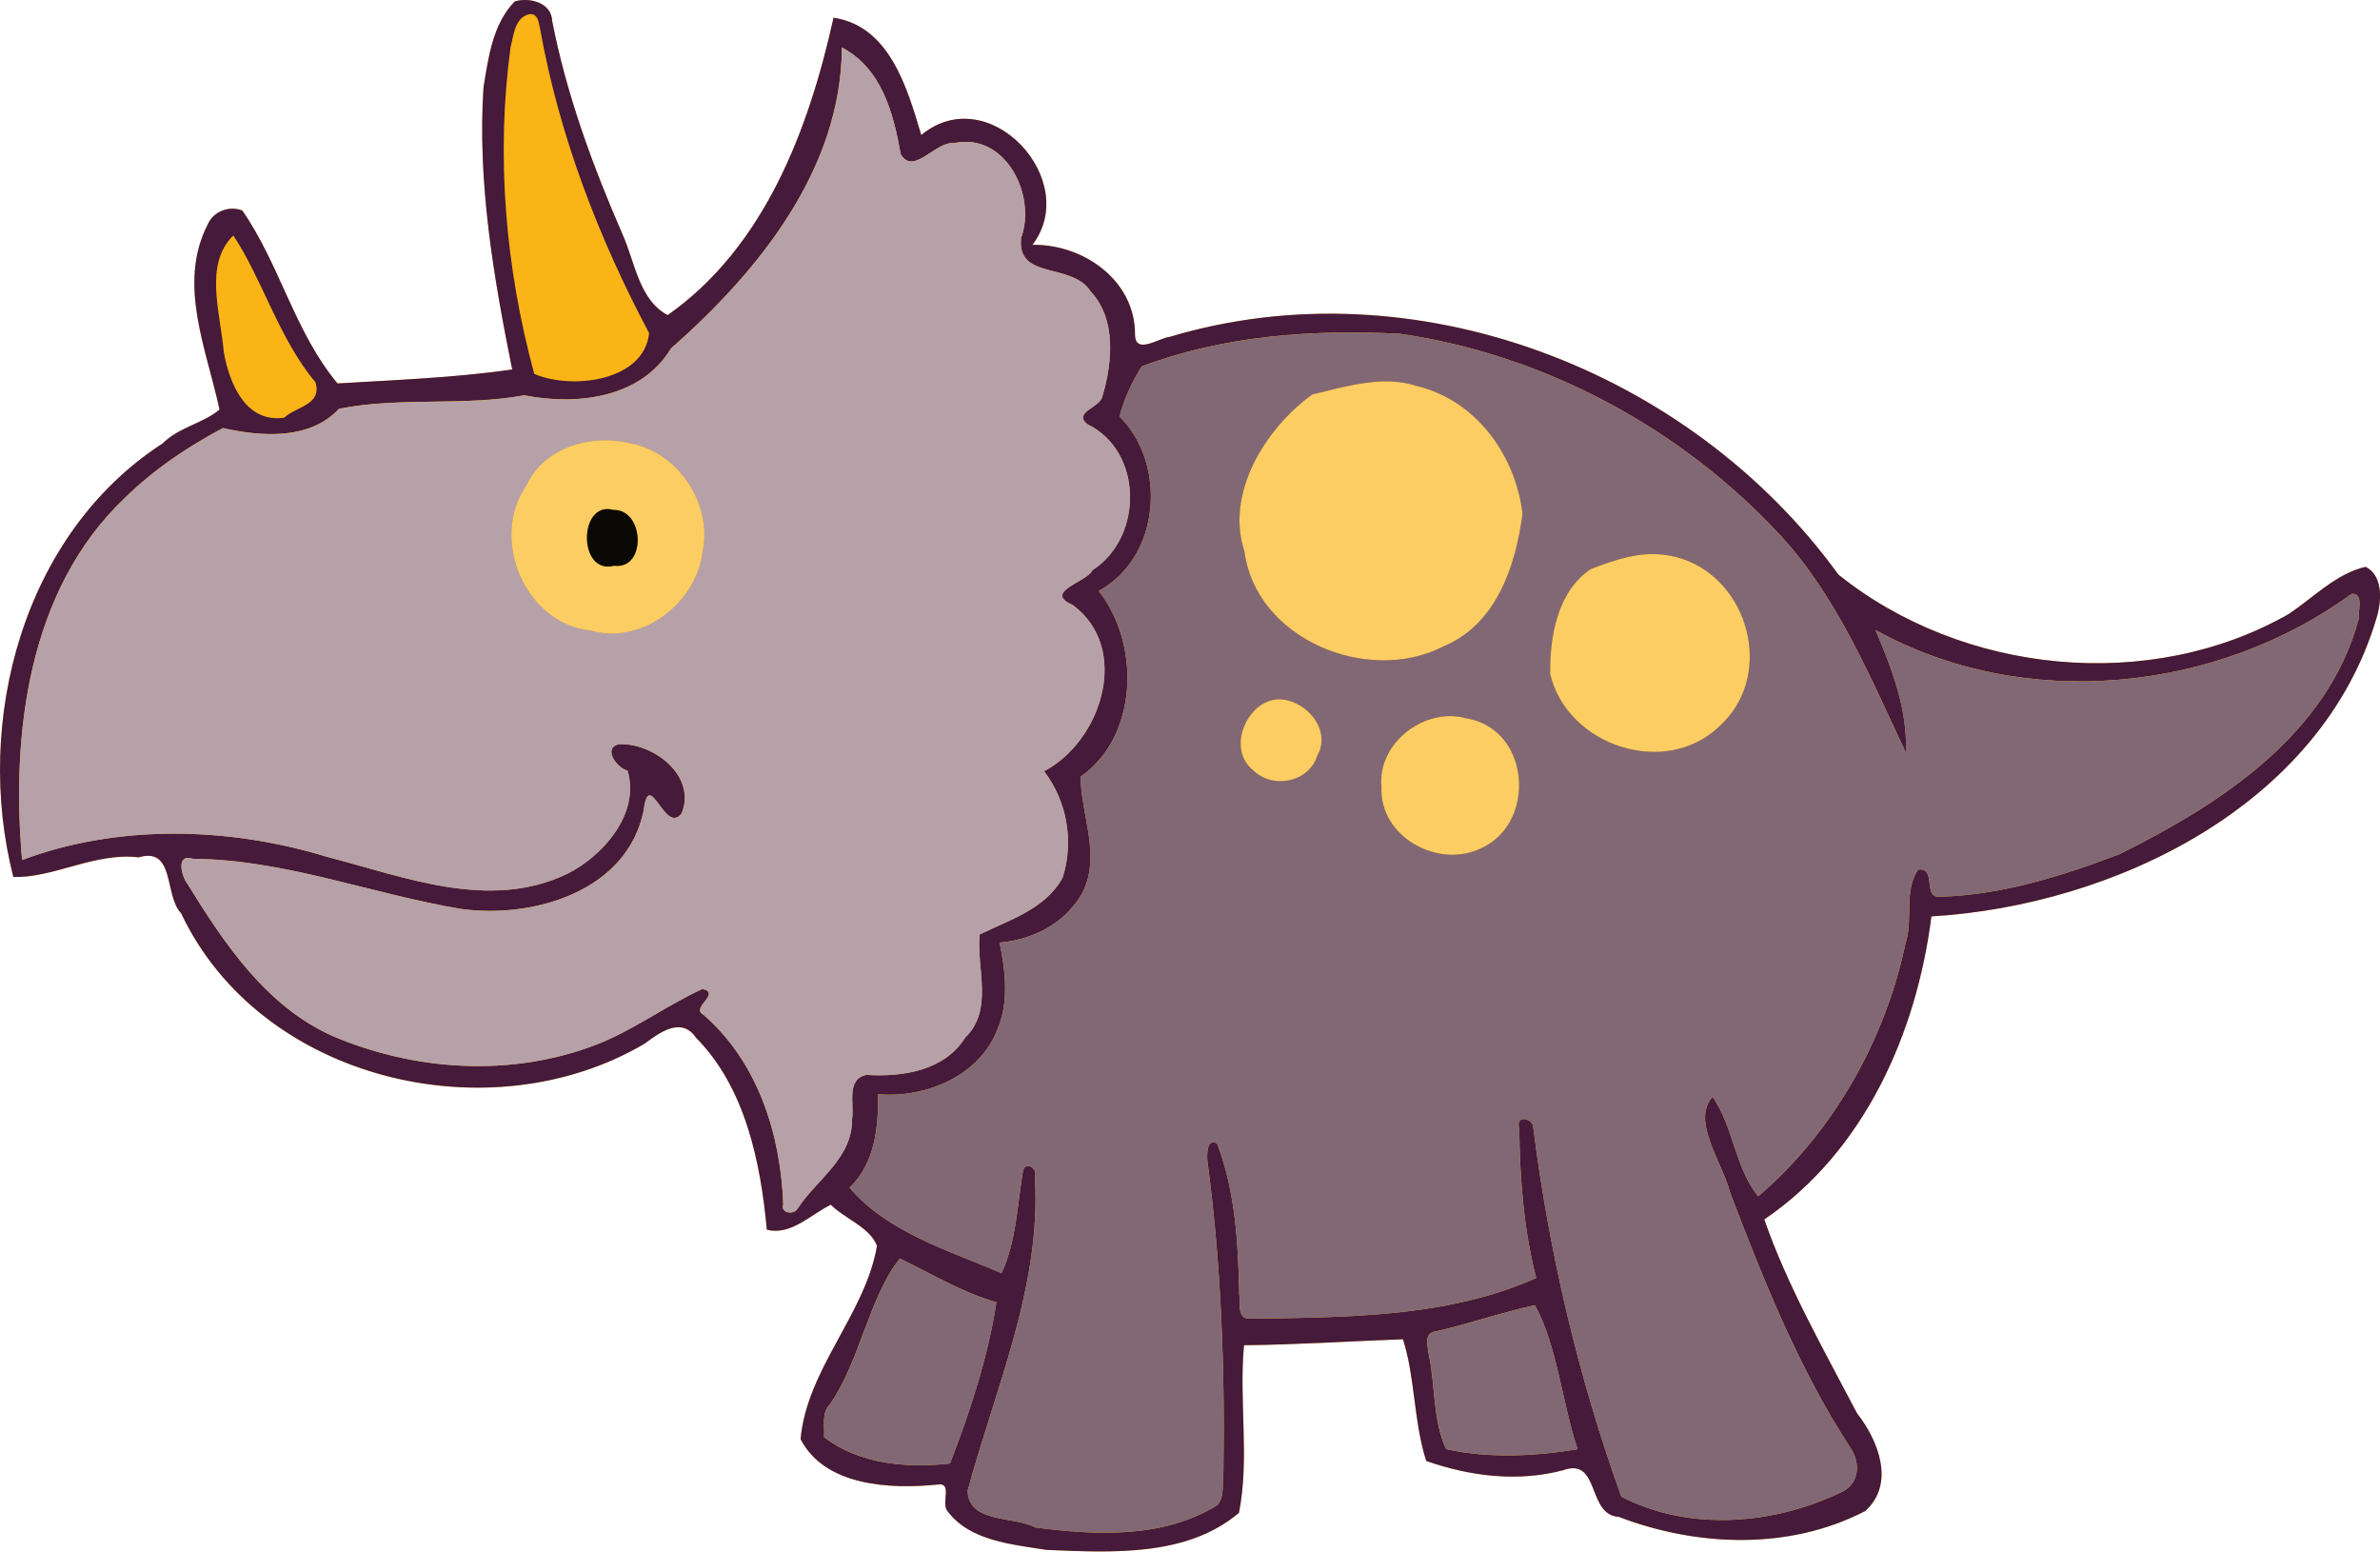
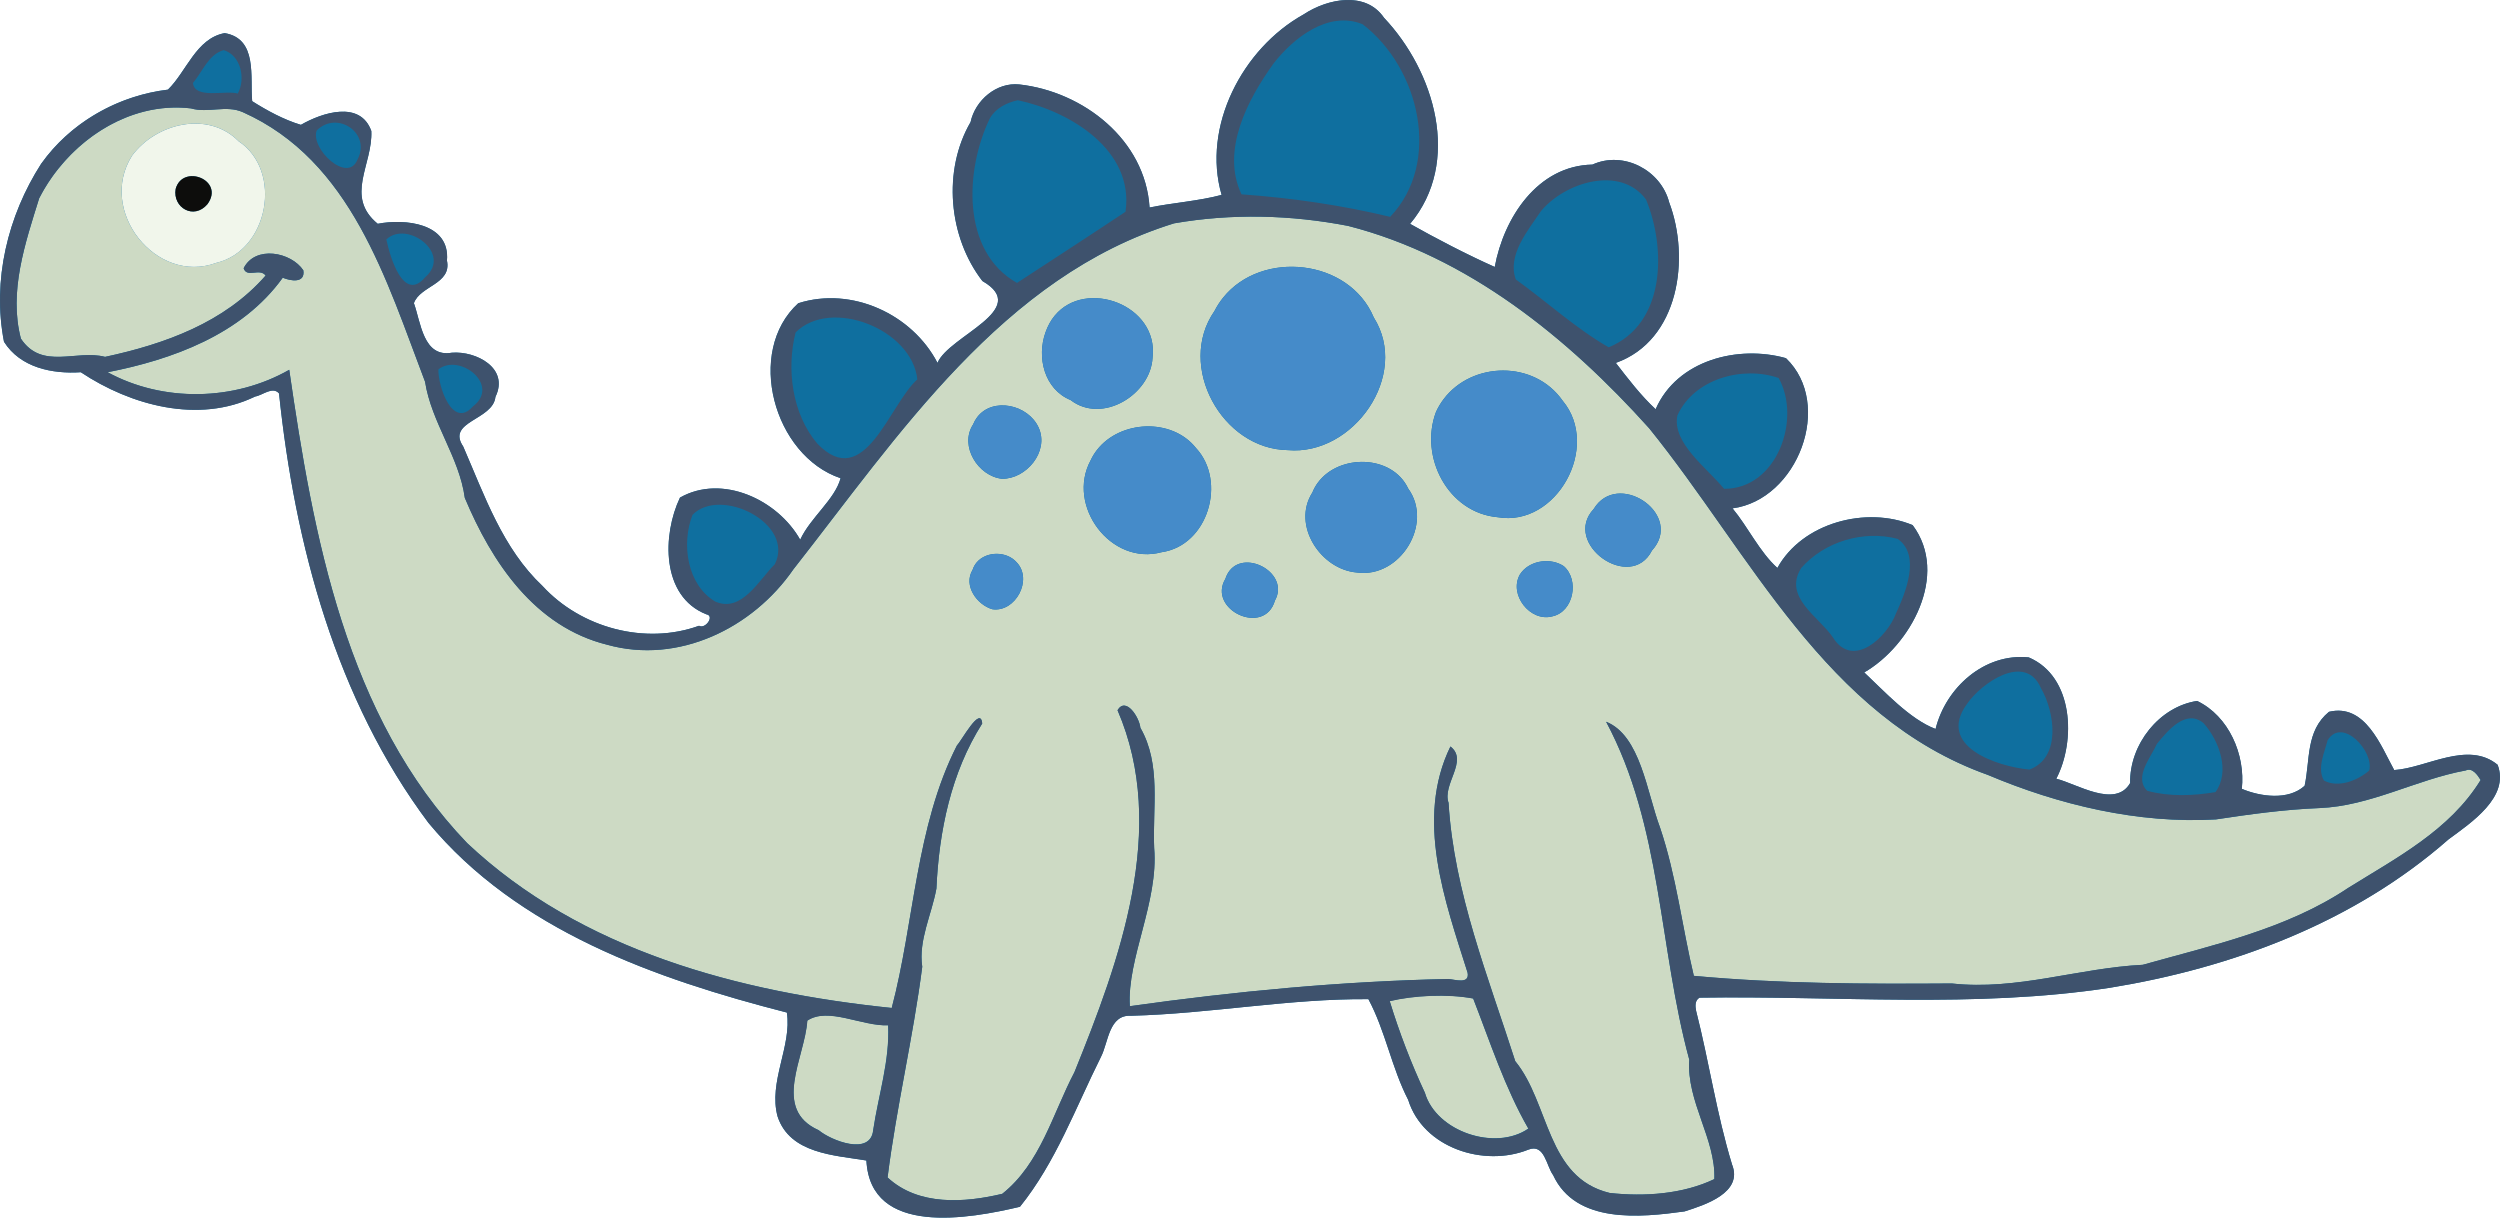
- <svg xmlns="http://www.w3.org/2000/svg" id="svg2" height="91.248pt" width="140pt" version="1.1" viewBox="0 0 140 91.248">
-   <defs id="defs16021" />
-   <g id="g5312" transform="matrix(0.1600098,0,0,0.1600098,0.00152188,-16.86886)">
-     <path id="rect5309" d="m 193.38,105.44 c -0.309,-0.009 -0.618,-0.008 -0.925,0.003 -1.133,0.041 -2.24,0.218 -3.25,0.523 -8.126,8.396 -9.664,20.606 -11.47,31.645 -2.267,34.849 3.74,69.786 10.555,103.63 -21.176,3.074 -42.845,3.834 -64.214,5.136 -15.739,-18.815 -21.164,-43.598 -35,-63.541 -4.74,-1.939 -10.777,0.31 -12.748,5.177 -11.216,21.876 -0.236,46.163 4.366,67.988 -6.072,5.078 -15.061,6.521 -20.903,12.428 -51.325,33.18 -69.568,102.13 -54.898,159.35 14.687,0.473 30.063,-9.147 46.045,-7.209 13.52,-3.963 9.349,14.038 15.625,20.541 29.075,61.548 113.54,81.516 170.43,47.909 5.397,-4.019 13.506,-10.059 18.845,-2.197 18.167,18.339 23.751,45.73 26.069,70.598 8.87,2.263 16.15,-5.637 23.517,-9.175 5.274,5.241 14.246,8.18 16.983,15.081 -4.319,25.226 -25.817,45.285 -28.088,71.091 8.914,17.315 32.994,18.437 50.355,16.678 5.787,-0.812 1.037,6.929 3.728,9.878 8.223,10.895 23.731,12.115 36.228,14.127 23.89,1.007 51.67,2.639 70.828,-13.616 3.99,-20.052 -0.083,-41.388 1.864,-61.603 19.196,-0.182 39.096,-1.485 58.433,-2.194 4.467,13.815 3.942,30.459 8.561,44.731 16.027,5.617 33.602,7.85 50.342,3.394 13.66,-4.84 8.637,16.444 20.439,17.164 28.892,11.012 62.623,12.338 90.566,-2.138 11.148,-9.944 4.878,-25.964 -2.93,-35.83 -12.166,-23.252 -25.784,-47.153 -34.147,-71.366 36.814,-25 56.033,-68.58 61.43,-111.38 67.182,-4.015 143.32,-40.754 163.65,-109.73 1.869,-5.914 2.511,-15.595 -4.025,-18.745 -10.651,2.414 -19.03,11.115 -28.111,17.258 -51.204,29.262 -120,22.264 -165.72,-14.417 -54.454,-75.193 -155.87,-114.32 -245.85,-87.359 -3.7,0.319 -12.743,6.827 -12.711,-0.938 0.043,-19.993 -19.164,-33.225 -37.725,-32.9 18.213,-23.777 -16.043,-60.927 -40.858,-40.352 -5.092,-17.058 -11.568,-40.066 -32.236,-43.134 -9.098,40.928 -25.243,84.173 -60.978,109.32 -10.513,-5.544 -12.056,-19.501 -16.494,-29.425 -11.054,-25.397 -20.678,-51.483 -25.986,-78.733 -0.185,-5.141 -4.95,-7.54 -9.591,-7.672 z m 15.186,164.49 v 0.002 c -0.43,0.175 -0.856,0.357 -1.277,0.55 0.421,-0.193 0.846,-0.376 1.277,-0.552 z m 241.28,355.28 c 0.038,7.153 -8e-5,14.306 -0.117,21.455 0.113,-7.149 0.155,-14.302 0.117,-21.455 z" fill="#fab415" />
-     <path id="path4" d="m 528.63,249.93 c -2.499,-1.097 -5.123,-1.985 -7.864,-2.638 -12.377,-4.105 -26.011,0.222 -38.345,3.129 -17.068,12.3 -32.081,36.184 -24.926,57.696 4.155,32.188 45.27,49.198 73.08,34.927 19.486,-8.063 26.641,-29.59 29.128,-48.81 -2.223,-18.727 -13.58,-36.623 -31.073,-44.303 z m 92.185,61.803 c -2.804,-1.171 -5.826,-1.984 -9.043,-2.368 -9.206,-1.232 -18.52,1.944 -27.028,5.273 -12.187,8.188 -15.09,24.865 -14.845,38.62 6.271,26.206 42.026,38.254 62.073,19.234 19.966,-17.986 11.672,-51.223 -11.157,-60.759 z m -76.74,59.121 c -1.58,-0.638 -3.289,-1.114 -5.125,-1.404 -15.139,-4.242 -32.665,9.092 -31.091,25.142 -0.91,18.42 20.936,30.461 36.872,22.52 18.772,-8.771 17.991,-38.73 -0.656,-46.258 z m -68.542,-7.272 c -0.786,-0.318 -1.594,-0.576 -2.412,-0.763 -13.126,-3.253 -23.243,17.039 -12.509,25.652 7.008,7.102 20.446,4.64 23.577,-5.129 4.567,-7.83 -1.06,-16.682 -8.656,-19.76 z m -237.32,-93.21 c -2.009,-0.867 -4.119,-1.523 -6.306,-1.931 -14.131,-3.676 -31.872,1.208 -38.334,15.334 -13.723,19.562 -0.599,50.907 23.523,53.419 18.963,5.426 39.002,-10.197 41.214,-29.133 3.128,-15.138 -6.034,-31.617 -20.096,-37.689 z m -9.771,22.949 c 8.517,3.225 8.236,21.376 -2.636,20.056 -13.476,3.557 -13.24,-24.098 -0.289,-20.54 1.067,-0.024 2.043,0.15 2.925,0.484 z" fill="#fccd63" />
-     <path id="path6" fill="#451a3b" d="m 869.64,313.79 c 6.537,3.151 5.895,12.83 4.026,18.744 -20.332,68.973 -96.465,105.71 -163.65,109.73 -5.397,42.8 -24.617,86.381 -61.431,111.38 8.363,24.212 21.981,48.113 34.147,71.365 7.808,9.866 14.078,25.886 2.93,35.83 -27.942,14.475 -61.672,13.149 -90.565,2.138 -11.802,-0.72 -6.78,-22.003 -20.439,-17.164 -16.74,4.456 -34.316,2.223 -50.342,-3.394 -4.619,-14.272 -4.093,-30.919 -8.561,-44.734 -19.337,0.709 -39.236,2.014 -58.433,2.196 -1.947,20.216 2.126,41.55 -1.864,61.602 -19.158,16.255 -46.939,14.623 -70.829,13.616 -12.497,-2.011 -28.005,-3.232 -36.228,-14.127 -2.691,-2.949 2.058,-10.69 -3.728,-9.879 -17.361,1.759 -41.441,0.637 -50.355,-16.678 2.271,-25.806 23.769,-45.865 28.088,-71.09 -2.737,-6.902 -11.708,-9.84 -16.981,-15.082 -7.367,3.538 -14.648,11.439 -23.518,9.175 -2.317,-24.868 -7.902,-52.26 -26.069,-70.598 -5.34,-7.862 -13.45,-1.824 -18.846,2.196 -56.87,33.58 -141.34,13.62 -170.42,-47.93 -6.273,-6.5 -2.102,-24.5 -15.622,-20.54 -15.983,-1.94 -31.359,7.68 -46.046,7.21 -14.669,-57.22 3.572,-126.17 54.885,-159.34 5.842,-5.908 14.832,-7.351 20.904,-12.429 -4.602,-21.825 -15.58,-46.111 -4.365,-67.986 1.972,-4.867 8.009,-7.117 12.749,-5.178 13.835,19.943 19.261,44.727 35,63.542 21.369,-1.302 43.037,-2.061 64.212,-5.135 -6.815,-33.848 -12.821,-68.786 -10.554,-103.63 1.806,-11.039 3.345,-23.25 11.471,-31.646 5.387,-1.627 13.522,0.395 13.765,7.145 5.308,27.25 14.932,53.336 25.986,78.733 4.438,9.924 5.98,23.88 16.493,29.424 35.735,-25.15 51.879,-68.394 60.977,-109.32 20.668,3.068 27.145,26.074 32.238,43.132 24.815,-20.576 59.07,16.576 40.857,40.353 18.561,-0.325 37.768,12.907 37.726,32.9 -0.032,7.764 9.011,1.257 12.71,0.938 89.983,-26.964 191.4,12.167 245.86,87.359 45.722,36.681 114.52,43.679 165.72,14.417 9.081,-6.142 17.458,-14.843 28.109,-17.257 m -5.085,9.905 c -49.719,36.211 -120.37,43.565 -175.05,13.328 5.867,14.081 11.848,29.106 11.127,45.047 -13.121,-27.673 -25.016,-56.897 -46.119,-79.838 -36.491,-39.414 -86.674,-66.4 -139.85,-74.123 -31.951,-1.636 -64.934,0.629 -94.97,12.032 -3.468,5.43 -6.721,12.456 -8.113,18.401 17.627,17.746 14.936,51.736 -7.681,64.122 15.331,19.38 14.663,53.328 -6.63,68.247 -0.093,13.805 8.138,29.954 -0.037,43.884 -6.65,10.526 -17.715,16.018 -29.779,17.113 2.178,10.516 3.543,21.956 -0.883,32.124 -6.625,17.051 -26.629,25.152 -43.745,23.596 0.048,12.396 -1.134,25.218 -10.505,34.351 13.808,16.401 36.575,23.133 55.86,31.42 5.44,-11.735 5.753,-24.89 7.852,-37.414 0.617,-3.949 5.631,-1.26 4.396,2.03 2.51,39.854 -14.54,77.706 -24.725,115.38 0.353,12.092 17.038,9.202 24.878,13.471 22.224,2.946 47.083,4.132 66.93,-8.198 2.886,-3.176 1.587,-8.062 2.223,-12.003 0.601,-38.128 -0.789,-76.365 -5.84,-114.17 -0.293,-2.272 -0.384,-8.946 3.51,-6.763 6.758,17.615 7.771,36.778 8.157,55.452 0.607,2.931 -1.019,8.536 3.355,8.977 35.64,-0.572 73.001,-0.314 105.8,-14.967 -4.559,-17.863 -5.998,-36.393 -6.21,-54.764 -1.554,-5.606 4.548,-3.82 5.067,-1.188 5.799,46.362 16.614,92.331 32.466,136.33 25.165,13.007 56.519,10.278 81.425,-1.936 6.095,-3.216 6.411,-10.477 3.024,-15.622 -19.068,-29.262 -32.085,-61.716 -44.437,-94.144 -2.906,-11.201 -14.418,-26.588 -6.49,-35.255 7.595,10.634 8.168,25.925 16.776,36.561 27.691,-23.625 46.75,-57.657 54.189,-93.104 2.899,-8.802 -0.751,-18.963 4.579,-26.987 6.936,-1.001 1.642,10.47 7.947,9.947 22.772,-0.565 44.988,-7.612 66.121,-15.629 37.126,-18.46 76.351,-43.747 87.92,-86.385 -0.262,-2.924 1.974,-9.637 -2.532,-9.318 m -555.1,-200.84 c -0.199,44.838 -30.694,82.394 -62.825,110.65 -11.025,18.309 -34.623,21.012 -53.939,17.21 -22.536,4.131 -45.741,0.479 -68.118,4.972 -10.748,11.566 -28.577,10.247 -42.649,7.065 -13.09,6.926 -25.581,15.365 -36.229,25.841 -35.533,33.85 -41.697,86.95 -37.612,132.94 35.14,-13.18 75.828,-12.23 111.89,-1.22 28.563,7.362 59.677,20.063 88.459,6.343 13.285,-6.646 26.964,-22.272 22.206,-38.01 -3.729,-0.772 -9.415,-8.338 -3.063,-9.678 12.582,-0.556 28.611,11.663 22.962,25.443 -6.175,8.117 -11.916,-17.327 -13.944,-1.133 -5.985,29.789 -40.55,39.9 -67.181,36.238 -32.979,-5.511 -64.798,-18.169 -98.599,-18.425 -6.312,-2.106 -4.143,6.489 -1.929,9.232 13.43,21.815 28.885,44.865 53.047,55.783 30.381,13.038 65.87,15.309 96.984,3.402 13.875,-5.313 25.816,-14.446 39.301,-20.57 7.018,1.583 -4.435,6.886 0.238,9.384 20.101,17.366 28.514,43.986 29.448,69.836 -1.122,3.328 3.927,3.821 5.206,1.617 7.07,-10.867 20.24,-18.533 20.093,-33.019 0.893,-5.42 -2.272,-14.609 5.193,-16.231 13.287,0.838 28.776,-1.479 36.421,-13.753 10.546,-10.139 4.005,-25.558 5.301,-37.863 10.942,-5.382 24.19,-9.321 30.498,-20.92 4.262,-13.344 1.541,-28.202 -6.834,-39.075 21.114,-11.075 32.084,-45.116 10.559,-61.103 -11.22,-4.891 5.321,-8.409 7.204,-12.792 18.794,-12.033 18.753,-43.761 -1.933,-53.722 -5.163,-4.464 4.678,-5.986 5.582,-10.072 3.702,-12.377 5.282,-28.514 -4.285,-38.671 -6.853,-10.815 -27.275,-4.038 -25.561,-19.681 5.784,-15.758 -5.839,-38.906 -24.639,-34.85 -6.918,-0.755 -14.899,12.147 -19.625,4.049 -2.663,-15.017 -6.957,-31.502 -21.626,-39.202 m -114.35,-12.29 c -5.815,0.701 -6.298,7.846 -7.451,12.304 -5.399,40.032 -1.855,81.073 8.726,119.97 13.329,5.835 40.309,2.992 42.23,-14.969 -18.524,-34.909 -33.011,-72.432 -40.011,-111.52 -0.543,-2.097 -0.573,-5.607 -3.494,-5.78 m -109.37,81.399 c -10.792,10.708 -4.812,27.856 -3.498,42.792 1.992,11.427 7.984,26.249 22.224,24.177 4.427,-4.144 14.038,-4.632 11.472,-13.04 -13.375,-15.865 -19.706,-38.35 -30.198,-53.929 m 478.49,393.19 c -12.357,2.657 -24.35,6.942 -36.693,9.693 -4.162,0.631 -2.686,5.31 -2.378,8.101 2.54,11.62 1.399,24.145 6.433,35.111 15.693,3.49 32.528,2.647 48.346,0.048 -5.647,-16.732 -7.571,-38.402 -15.708,-52.952 m -233.44,-17.171 c -11.311,14.155 -14.674,37.724 -25.718,53.628 -3.164,3.088 -1.883,8.065 -2.154,12.021 13.062,10.109 30.74,11.45 46.302,9.72 7.28,-18.718 14.065,-39.49 17.061,-59.285 -12.209,-3.434 -23.833,-10.416 -35.491,-16.085 z" />
-     <path id="path8" fill="#826875" d="m 865.95,323.89 c -0.371,-0.159 -0.829,-0.228 -1.393,-0.188 -49.719,36.211 -120.37,43.565 -175.05,13.328 5.867,14.081 11.848,29.106 11.126,45.048 -13.121,-27.673 -25.016,-56.897 -46.119,-79.838 -36.491,-39.414 -86.673,-66.401 -139.85,-74.124 -31.951,-1.636 -64.936,0.629 -94.971,12.032 -3.468,5.43 -6.721,12.455 -8.113,18.401 17.627,17.746 14.937,51.738 -7.68,64.124 15.331,19.38 14.662,53.328 -6.63,68.247 -0.093,13.805 8.138,29.954 -0.037,43.884 -6.65,10.526 -17.715,16.018 -29.779,17.113 2.178,10.516 3.543,21.955 -0.883,32.123 -6.625,17.051 -26.629,25.153 -43.746,23.597 0.048,12.396 -1.135,25.218 -10.505,34.351 13.808,16.401 36.576,23.132 55.861,31.42 5.44,-11.735 5.752,-24.889 7.851,-37.414 0.617,-3.949 5.632,-1.259 4.396,2.03 2.51,39.854 -14.54,77.704 -24.725,115.37 0.353,12.092 17.039,9.202 24.879,13.472 22.224,2.946 47.081,4.132 66.929,-8.197 2.886,-3.176 1.587,-8.062 2.222,-12.003 0.601,-38.128 -0.787,-76.365 -5.839,-114.17 -0.293,-2.272 -0.384,-8.946 3.509,-6.763 6.758,17.615 7.772,36.779 8.158,55.453 0.607,2.931 -1.02,8.535 3.354,8.976 35.64,-0.572 73.002,-0.314 105.8,-14.966 -4.559,-17.863 -5.999,-36.393 -6.211,-54.763 -1.554,-5.606 4.548,-3.82 5.066,-1.188 5.799,46.362 16.615,92.331 32.466,136.33 25.165,13.007 56.519,10.278 81.425,-1.936 6.095,-3.216 6.411,-10.477 3.023,-15.623 -19.068,-29.262 -32.085,-61.716 -44.437,-94.144 -2.906,-11.201 -14.417,-26.587 -6.49,-35.254 7.595,10.634 8.168,25.925 16.776,36.561 27.691,-23.625 46.749,-57.657 54.187,-93.104 2.899,-8.802 -0.751,-18.963 4.579,-26.988 6.936,-1.001 1.643,10.47 7.947,9.947 22.772,-0.565 44.988,-7.612 66.121,-15.629 37.126,-18.46 76.351,-43.746 87.92,-86.384 -0.229,-2.558 1.455,-8.019 -1.14,-9.13 z M 528.63,249.93 c 17.493,7.681 28.85,25.576 31.073,44.303 -2.486,19.22 -9.642,40.747 -29.128,48.81 -27.81,14.271 -68.925,-2.74 -73.08,-34.927 -7.155,-21.512 7.858,-45.396 24.926,-57.696 12.334,-2.907 25.968,-7.234 38.345,-3.129 2.741,0.653 5.365,1.541 7.864,2.638 z m 92.185,61.803 c 22.829,9.536 31.123,42.773 11.157,60.759 -20.047,19.019 -55.802,6.972 -62.073,-19.234 -0.245,-13.755 2.658,-30.432 14.845,-38.62 8.508,-3.329 17.822,-6.505 27.028,-5.273 3.217,0.384 6.239,1.197 9.043,2.368 z m -76.74,59.121 c 18.647,7.529 19.429,37.488 0.656,46.258 -15.936,7.941 -37.782,-4.1 -36.872,-22.52 -1.574,-16.05 15.952,-29.384 31.091,-25.142 1.836,0.289 3.544,0.766 5.125,1.404 z m -68.542,-7.272 c 7.596,3.078 13.223,11.93 8.656,19.76 -3.131,9.769 -16.569,12.231 -23.577,5.129 -10.734,-8.614 -0.618,-28.905 12.509,-25.652 0.819,0.187 1.627,0.445 2.412,0.763 z m 88.757,221.6 c -12.357,2.657 -24.351,6.942 -36.694,9.692 -4.162,0.631 -2.686,5.31 -2.378,8.101 2.54,11.62 1.399,24.144 6.433,35.11 15.693,3.49 32.527,2.648 48.346,0.048 -5.647,-16.732 -7.57,-38.401 -15.707,-52.951 z m -233.46,-17.16 c -11.311,14.155 -14.674,37.724 -25.717,53.628 -3.164,3.088 -1.883,8.063 -2.155,12.02 13.062,10.109 30.74,11.451 46.303,9.722 7.28,-18.718 14.065,-39.491 17.062,-59.286 -12.209,-3.434 -23.835,-10.416 -35.493,-16.084 z" />
-     <path id="path10" fill="#b6a1a9" d="m 309.51,122.88 c 14.67,7.699 18.964,24.184 21.626,39.202 4.726,8.098 12.707,-4.804 19.625,-4.049 18.801,-4.056 30.423,19.091 24.639,34.85 -1.714,15.643 18.708,8.867 25.561,19.681 9.566,10.157 7.987,26.294 4.285,38.671 -0.905,4.086 -10.745,5.608 -5.582,10.072 20.686,9.961 20.726,41.689 1.933,53.722 -1.883,4.383 -18.424,7.901 -7.204,12.792 21.525,15.988 10.554,50.029 -10.559,61.103 8.375,10.873 11.095,25.73 6.834,39.075 -6.308,11.6 -19.556,15.538 -30.498,20.92 -1.296,12.305 5.245,27.724 -5.301,37.863 -7.645,12.275 -23.134,14.592 -36.421,13.753 -7.466,1.622 -4.3,10.811 -5.193,16.231 0.147,14.486 -13.023,22.152 -20.093,33.019 -1.279,2.204 -6.327,1.711 -5.206,-1.617 -0.934,-25.851 -9.347,-52.47 -29.448,-69.836 -4.673,-2.498 6.78,-7.801 -0.238,-9.384 -13.485,6.124 -25.426,15.257 -39.301,20.57 -31.114,11.907 -66.603,9.636 -96.984,-3.402 -24.161,-10.918 -39.617,-33.968 -53.047,-55.783 -2.214,-2.743 -4.383,-11.338 1.929,-9.232 33.8,0.256 65.62,12.914 98.599,18.425 26.632,3.662 61.196,-6.449 67.181,-36.238 2.029,-16.193 7.769,9.25 13.944,1.133 5.648,-13.78 -10.38,-25.999 -22.962,-25.443 -6.353,1.341 -0.667,8.906 3.063,9.678 4.759,15.738 -8.921,31.364 -22.206,38.01 -28.782,13.72 -59.896,1.019 -88.459,-6.343 -36.064,-11 -76.752,-11.95 -111.89,1.23 -4.087,-45.99 2.077,-99.09 37.613,-132.93 10.648,-10.476 23.139,-18.914 36.229,-25.841 14.072,3.182 31.901,4.501 42.649,-7.065 22.377,-4.494 45.582,-0.841 68.118,-4.972 19.316,3.803 42.913,1.099 53.939,-17.21 32.13,-28.254 62.626,-65.81 62.825,-110.65 m -77.6,145.56 c -14.131,-3.676 -31.873,1.208 -38.335,15.334 -13.723,19.562 -0.599,50.907 23.523,53.42 18.963,5.426 39.003,-10.198 41.214,-29.134 3.575,-17.301 -8.903,-36.352 -26.402,-39.62 z" />
-     <path id="path26" fill="#0b0906" d="m 225.52,292.84 c 11.385,-0.256 12.284,21.996 0.288,20.539 -13.476,3.557 -13.239,-24.097 -0.288,-20.539 z" />
+ <svg xmlns="http://www.w3.org/2000/svg" version="1.1" width="140" height="68.189" viewBox="0,0,140,68.189">
+   <g transform="translate(-169.9973,-145.8989)">
+     <g data-paper-data="{&quot;isPaintingLayer&quot;:true}" fill-rule="nonzero" stroke="none" stroke-width="1" stroke-linecap="butt" stroke-linejoin="miter" stroke-miterlimit="10" stroke-dasharray="" stroke-dashoffset="0" style="mix-blend-mode: normal">
+       <path d="M245.511,145.899c0.774,0.004 1.504,0.283 1.991,0.997c2.814,2.974 4.373,8.065 1.459,11.539c1.423,0.802 3.188,1.724 4.741,2.414c0.505,-2.745 2.392,-5.674 5.47,-5.733c1.733,-0.789 3.831,0.304 4.297,2.114c1.182,3.122 0.563,7.727 -2.988,8.99c0.694,0.898 1.396,1.821 2.23,2.595c1.202,-2.757 4.622,-3.611 7.298,-2.86c2.698,2.585 0.649,7.93 -2.993,8.411c0.866,1.039 1.506,2.429 2.513,3.338c1.398,-2.54 4.991,-3.48 7.575,-2.399c2.075,2.776 -0.136,6.765 -2.712,8.248c1.131,1.062 2.56,2.628 3.996,3.167c0.572,-2.314 2.731,-4.26 5.216,-4.009c2.521,1.069 2.646,4.682 1.543,6.796c1.133,0.274 3.308,1.683 4.137,0.243c-0.041,-2.166 1.634,-4.279 3.749,-4.599c1.77,0.841 2.714,3.01 2.504,4.923c1.035,0.434 2.599,0.664 3.517,-0.171c0.315,-1.434 0.053,-3.069 1.365,-4.144c2.028,-0.482 2.902,1.903 3.651,3.263c1.814,-0.116 4.12,-1.67 5.793,-0.295c0.687,1.812 -1.491,3.246 -2.748,4.174c-5.297,4.653 -12.083,7.188 -18.956,8.311c-7.614,1.166 -15.336,0.436 -22.99,0.555c-0.267,0.155 -0.244,0.48 -0.191,0.74c0.728,2.856 1.147,5.776 2.011,8.601c0.636,1.584 -1.524,2.269 -2.657,2.629c-2.474,0.343 -6.09,0.713 -7.361,-2.034c-0.378,-0.5 -0.474,-1.784 -1.384,-1.426c-2.486,1.001 -5.895,-0.093 -6.733,-2.787c-0.931,-1.805 -1.272,-3.854 -2.228,-5.639c-4.445,-0.035 -8.846,0.815 -13.29,0.93c-1.249,-0.072 -1.266,1.481 -1.686,2.299c-1.418,2.838 -2.532,5.909 -4.538,8.398c-2.822,0.667 -8.376,1.686 -8.598,-2.591c-1.783,-0.296 -4.278,-0.377 -4.971,-2.457c-0.536,-1.937 0.809,-3.964 0.517,-5.829c-7.354,-1.885 -15.082,-4.603 -20.073,-10.625c-5.176,-6.917 -7.48,-15.577 -8.366,-24.045c-0.361,-0.418 -0.912,0.105 -1.339,0.173c-3.163,1.543 -6.976,0.495 -9.762,-1.361c-1.592,0.105 -3.382,-0.25 -4.301,-1.706c-0.668,-3.439 0.207,-7.044 2.085,-9.971c0.103,-0.145 0.21,-0.287 0.321,-0.425c1.66,-2.075 4.151,-3.407 6.775,-3.724c1.035,-1 1.58,-2.87 3.177,-3.165c1.861,0.314 1.416,2.468 1.54,3.811c0.817,0.518 1.774,1.041 2.729,1.326c1.197,-0.691 3.326,-1.38 3.943,0.345c0.089,1.884 -1.507,3.665 0.358,5.197c1.5,-0.297 4.063,-0.055 3.879,2.06c0.273,1.32 -1.507,1.407 -1.852,2.384c0.389,1.072 0.519,3.06 2.125,2.776c1.354,-0.108 3.23,0.861 2.441,2.472c-0.134,1.314 -2.768,1.358 -1.803,2.784c1.194,2.746 2.203,5.706 4.442,7.811c2.151,2.345 5.751,3.316 8.763,2.224c0.355,0.209 0.899,-0.564 0.404,-0.644c-2.537,-1.007 -2.463,-4.454 -1.471,-6.533c2.364,-1.344 5.477,0.124 6.732,2.359c0.578,-1.25 1.938,-2.246 2.262,-3.444c-3.753,-1.264 -5.345,-7.088 -2.371,-9.8c3.001,-0.955 6.387,0.621 7.797,3.342c0.634,-1.525 5.291,-2.987 2.515,-4.586c-1.911,-2.473 -2.233,-6.202 -0.663,-8.899c0.262,-1.226 1.456,-2.246 2.737,-2.108c3.573,0.402 7.051,3.095 7.287,6.891c1.208,-0.253 2.779,-0.366 4.035,-0.707c-1.11,-3.81 1.157,-8.196 4.587,-10.104c0.702,-0.467 1.638,-0.815 2.516,-0.81zM254.78,161.153c0.006,0.043 0.014,0.085 0.023,0.128c-0.009,-0.043 -0.017,-0.086 -0.023,-0.129zM263.91,169.727c0.006,0.047 0.015,0.094 0.025,0.14c-0.01,-0.047 -0.018,-0.094 -0.025,-0.141z" fill="#0f6f9f" />
+       <path d="M173.272,155.337c1.788,-2.235 4.548,-3.709 7.418,-3.369c0.969,0.281 1.964,-0.204 2.9,0.209c6.091,2.715 8.043,9.42 10.212,15.098c0.357,2.29 1.911,4.203 2.225,6.501c1.506,3.595 3.905,7.22 7.978,8.229c3.978,1.112 8.149,-0.928 10.42,-4.222c5.878,-7.48 11.719,-16.41 21.322,-19.378c3.23,-0.563 6.539,-0.478 9.745,0.144c6.699,1.71 12.308,6.264 16.858,11.331c5.675,7.016 9.884,16.177 18.963,19.414c3.963,1.676 8.418,2.749 12.778,2.493c1.915,-0.291 3.834,-0.555 5.783,-0.634c2.872,-0.113 5.418,-1.597 8.208,-2.109c0.362,-0.171 0.656,0.251 0.832,0.537c-1.731,2.816 -4.711,4.357 -7.426,6.048c-3.429,2.299 -7.596,3.204 -11.493,4.3c-3.599,0.179 -7.063,1.45 -10.695,1.046c-4.819,0.036 -9.656,0.019 -14.449,-0.427c-0.653,-2.719 -0.976,-5.602 -1.894,-8.31c-0.738,-1.971 -1.092,-5.15 -3.018,-5.92c3.134,5.858 2.939,12.62 4.658,18.926c-0.165,2.347 1.487,4.432 1.404,6.686c-1.758,0.844 -3.92,0.993 -5.861,0.776c-3.554,-0.852 -3.35,-5.009 -5.29,-7.381c-1.486,-4.644 -3.437,-9.465 -3.733,-14.462c-0.37,-1.046 1.132,-2.367 0.104,-3.159c-1.987,4.073 -0.308,8.647 0.962,12.67c0.12,0.67 -0.716,0.371 -1.092,0.35c-5.967,0.128 -11.907,0.688 -17.823,1.523c-0.164,-2.674 1.617,-5.832 1.363,-8.858c-0.097,-2.265 0.404,-4.683 -0.772,-6.732c-0.059,-0.583 -0.808,-1.765 -1.28,-0.986c2.862,6.623 0.102,14.05 -2.412,20.27c-1.22,2.323 -1.901,5.113 -4.043,6.813c-2.096,0.5 -4.692,0.693 -6.423,-0.916c0.495,-3.941 1.432,-7.839 1.942,-11.798c-0.221,-1.481 0.531,-2.931 0.794,-4.384c0.144,-3.203 0.817,-6.489 2.564,-9.238c-0.087,-1.043 -1.173,0.989 -1.417,1.231c-2.316,4.562 -2.382,9.908 -3.65,14.697c-8.521,-0.88 -17.383,-3.208 -23.775,-9.231c-6.793,-7.067 -8.62,-17.237 -9.965,-26.506c-3.077,1.756 -7.062,1.829 -10.171,0.136c3.585,-0.701 7.516,-2.102 9.807,-5.293c0.441,0.186 1.267,0.326 1.154,-0.413c-0.68,-1.026 -2.693,-1.416 -3.343,-0.116c0.183,0.563 0.9,-0.038 1.232,0.408c-2.305,2.64 -5.658,3.838 -8.991,4.554c-1.598,-0.425 -3.534,0.755 -4.714,-1.02c-0.69,-2.629 0.242,-5.357 1.027,-7.875c0.299,-0.584 0.659,-1.14 1.072,-1.655zM177.387,154.623c-1.945,3.08 1.354,7.24 4.722,5.996c2.922,-0.686 3.753,-5.141 1.251,-6.811c-1.66,-1.681 -4.452,-1.05 -5.843,0.647c-0.045,0.055 -0.088,0.111 -0.13,0.168zM229.066,163.57c-0.213,0.257 -0.391,0.569 -0.52,0.939c-0.499,1.381 -0.081,3.184 1.406,3.794c1.765,1.364 4.485,-0.307 4.589,-2.377c0.356,-2.945 -3.74,-4.451 -5.475,-2.355zM224.715,169.269c-0.09,0.119 -0.168,0.255 -0.231,0.409c-0.771,1.197 0.284,2.882 1.618,3.032c1.357,0.026 2.661,-1.521 2.063,-2.857c-0.588,-1.308 -2.582,-1.737 -3.451,-0.584zM224.692,177.395c-0.1,0.118 -0.179,0.257 -0.23,0.417c-0.533,0.87 0.24,1.954 1.106,2.204c1.288,0.188 2.284,-1.646 1.369,-2.62c-0.569,-0.649 -1.705,-0.637 -2.244,-0.002zM231.421,171.105c-0.134,0.174 -0.251,0.364 -0.347,0.57c-1.38,2.544 1.129,5.914 3.97,5.148c2.613,-0.374 3.662,-3.978 1.925,-5.839c-1.35,-1.697 -4.251,-1.558 -5.548,0.121zM238.496,162.562c-0.183,0.228 -0.347,0.478 -0.487,0.752c-2.145,3.08 0.427,7.741 4.105,7.792c3.664,0.328 6.863,-4.193 4.812,-7.433c-1.377,-3.284 -6.266,-3.796 -8.43,-1.111zM215.203,203.05c1.172,-0.78 3.035,0.319 4.528,0.262c0.095,1.985 -0.548,3.92 -0.838,5.872c-0.146,1.459 -2.36,0.583 -3.053,0.003c-2.641,-1.178 -0.764,-4.077 -0.637,-6.137zM238.855,177.856c-0.097,0.123 -0.177,0.274 -0.236,0.455c-1.03,1.728 2.186,3.248 2.775,1.217c0.836,-1.501 -1.605,-2.864 -2.539,-1.671zM243.8,172.925c-0.123,0.167 -0.228,0.352 -0.309,0.554c-1.176,1.833 0.477,4.329 2.509,4.482c2.402,0.324 4.287,-2.734 2.856,-4.703c-0.898,-1.909 -3.864,-1.95 -5.056,-0.333zM250.841,168.25c-0.165,0.218 -0.309,0.458 -0.429,0.719c-0.943,2.499 0.658,5.647 3.46,5.895c3.288,0.564 5.785,-3.946 3.632,-6.526c-1.591,-2.277 -5.073,-2.196 -6.664,-0.087zM255.214,177.929c-0.036,0.044 -0.07,0.09 -0.101,0.139c-0.644,1.125 0.577,2.68 1.814,2.347c1.198,-0.257 1.527,-2.041 0.64,-2.812c-0.719,-0.475 -1.809,-0.335 -2.353,0.326zM259.379,174.206c-0.047,0.06 -0.092,0.126 -0.134,0.195c-1.801,1.934 2.061,4.688 3.262,2.326c1.772,-1.939 -1.676,-4.396 -3.128,-2.521zM247.818,201.958c1.317,-0.316 3.219,-0.423 4.674,-0.147c0.954,2.443 1.769,4.984 3.091,7.286c-1.829,1.272 -5.149,0.19 -5.796,-2.01c-0.774,-1.655 -1.441,-3.401 -1.969,-5.13z" fill="#cddac4" />
+       <path d="M172.308,155.068c1.649,-2.318 4.297,-3.811 7.095,-4.148c1.035,-1 1.58,-2.87 3.177,-3.165c1.861,0.314 1.416,2.468 1.541,3.811c0.817,0.518 1.774,1.041 2.728,1.326c1.198,-0.691 3.327,-1.38 3.944,0.344c0.089,1.884 -1.506,3.665 0.359,5.197c1.499,-0.297 4.063,-0.055 3.876,2.059c0.274,1.319 -1.507,1.407 -1.852,2.384c0.389,1.072 0.519,3.06 2.126,2.775c1.354,-0.108 3.23,0.861 2.441,2.472c-0.134,1.314 -2.768,1.357 -1.803,2.784c1.194,2.746 2.203,5.706 4.442,7.811c2.151,2.345 5.751,3.316 8.763,2.224c0.355,0.209 0.899,-0.564 0.404,-0.643c-2.537,-1.007 -2.463,-4.454 -1.471,-6.534c2.364,-1.344 5.477,0.124 6.732,2.359c0.578,-1.25 1.938,-2.246 2.263,-3.444c-3.753,-1.264 -5.345,-7.088 -2.371,-9.8c3.001,-0.955 6.387,0.621 7.797,3.342c0.634,-1.525 5.291,-2.987 2.515,-4.586c-1.911,-2.473 -2.233,-6.202 -0.663,-8.899c0.262,-1.226 1.456,-2.246 2.737,-2.108c3.573,0.402 7.051,3.095 7.287,6.891c1.208,-0.253 2.778,-0.366 4.035,-0.707c-1.11,-3.81 1.157,-8.196 4.587,-10.104c1.322,-0.878 3.469,-1.337 4.506,0.186c2.815,2.975 4.373,8.066 1.459,11.54c1.423,0.802 3.188,1.724 4.741,2.414c0.505,-2.745 2.392,-5.673 5.47,-5.733c1.733,-0.789 3.83,0.304 4.299,2.116c1.182,3.122 0.563,7.727 -2.988,8.99c0.694,0.898 1.396,1.821 2.23,2.595c1.202,-2.757 4.622,-3.611 7.298,-2.86c2.698,2.586 0.649,7.93 -2.993,8.411c0.866,1.039 1.506,2.429 2.513,3.338c1.398,-2.54 4.991,-3.48 7.575,-2.399c2.075,2.776 -0.136,6.765 -2.712,8.248c1.131,1.062 2.56,2.628 3.996,3.167c0.572,-2.314 2.731,-4.26 5.216,-4.009c2.521,1.069 2.646,4.682 1.543,6.796c1.133,0.274 3.308,1.682 4.137,0.243c-0.041,-2.166 1.635,-4.279 3.75,-4.599c1.77,0.841 2.714,3.01 2.504,4.923c1.035,0.434 2.599,0.664 3.517,-0.171c0.315,-1.434 0.053,-3.069 1.365,-4.144c2.028,-0.482 2.902,1.903 3.651,3.262c1.815,-0.116 4.12,-1.67 5.792,-0.295c0.687,1.812 -1.491,3.246 -2.748,4.174c-5.297,4.653 -12.083,7.188 -18.956,8.311c-7.615,1.166 -15.336,0.436 -22.99,0.555c-0.268,0.155 -0.244,0.481 -0.191,0.74c0.728,2.856 1.147,5.776 2.011,8.601c0.636,1.584 -1.524,2.269 -2.657,2.629c-2.474,0.343 -6.09,0.713 -7.361,-2.035c-0.378,-0.5 -0.474,-1.784 -1.384,-1.426c-2.486,1.001 -5.895,-0.093 -6.732,-2.787c-0.931,-1.805 -1.272,-3.854 -2.228,-5.639c-4.445,-0.035 -8.846,0.815 -13.29,0.93c-1.249,-0.072 -1.267,1.481 -1.686,2.299c-1.418,2.838 -2.532,5.909 -4.538,8.398c-2.822,0.667 -8.376,1.686 -8.598,-2.591c-1.783,-0.296 -4.278,-0.377 -4.971,-2.457c-0.536,-1.937 0.809,-3.964 0.517,-5.829c-7.354,-1.885 -15.082,-4.603 -20.073,-10.625c-5.176,-6.917 -7.48,-15.576 -8.366,-24.045c-0.361,-0.418 -0.912,0.105 -1.339,0.173c-3.163,1.543 -6.976,0.496 -9.762,-1.361c-1.591,0.105 -3.383,-0.25 -4.301,-1.707c-0.668,-3.439 0.207,-7.044 2.085,-9.971M172.195,156.988c-0.784,2.518 -1.717,5.246 -1.027,7.875c1.18,1.775 3.116,0.595 4.714,1.02c3.332,-0.716 6.685,-1.914 8.991,-4.554c-0.332,-0.446 -1.049,0.155 -1.231,-0.408c0.65,-1.3 2.662,-0.91 3.343,0.116c0.113,0.739 -0.713,0.599 -1.154,0.413c-2.291,3.191 -6.222,4.592 -9.807,5.293c3.11,1.693 7.094,1.62 10.171,-0.136c1.344,9.269 3.171,19.439 9.964,26.506c6.392,6.024 15.254,8.352 23.775,9.231c1.268,-4.789 1.334,-10.135 3.65,-14.697c0.244,-0.242 1.33,-2.274 1.417,-1.231c-1.748,2.749 -2.42,6.035 -2.564,9.238c-0.263,1.454 -1.016,2.904 -0.794,4.384c-0.51,3.958 -1.448,7.857 -1.942,11.798c1.731,1.609 4.328,1.416 6.423,0.916c2.142,-1.7 2.823,-4.49 4.043,-6.813c2.514,-6.22 5.274,-13.647 2.412,-20.27c0.472,-0.78 1.221,0.403 1.28,0.986c1.176,2.048 0.675,4.467 0.772,6.731c0.255,3.026 -1.527,6.183 -1.363,8.858c5.916,-0.834 11.856,-1.395 17.824,-1.523c0.376,0.021 1.212,0.32 1.092,-0.35c-1.27,-4.023 -2.949,-8.598 -0.962,-12.67c1.028,0.792 -0.474,2.113 -0.104,3.159c0.297,4.997 2.248,9.818 3.733,14.462c1.94,2.372 1.736,6.529 5.29,7.381c1.941,0.216 4.103,0.067 5.861,-0.776c0.083,-2.254 -1.57,-4.339 -1.404,-6.686c-1.718,-6.306 -1.524,-13.068 -4.658,-18.926c1.926,0.77 2.28,3.949 3.018,5.92c0.919,2.708 1.241,5.591 1.894,8.31c4.793,0.446 9.63,0.463 14.448,0.427c3.632,0.404 7.096,-0.866 10.695,-1.046c3.897,-1.096 8.065,-2 11.493,-4.3c2.715,-1.691 5.695,-3.232 7.426,-6.048c-0.176,-0.286 -0.47,-0.708 -0.832,-0.537c-2.79,0.511 -5.337,1.996 -8.209,2.109c-1.949,0.079 -3.868,0.343 -5.783,0.634c-4.36,0.256 -8.815,-0.817 -12.778,-2.493c-9.079,-3.233 -13.288,-12.394 -18.963,-19.41c-4.55,-5.067 -10.159,-9.621 -16.858,-11.331c-3.206,-0.622 -6.515,-0.706 -9.745,-0.144c-9.603,2.968 -15.443,11.897 -21.322,19.378c-2.271,3.295 -6.443,5.334 -10.421,4.222c-4.073,-1.009 -6.472,-4.633 -7.978,-8.229c-0.314,-2.297 -1.868,-4.21 -2.225,-6.501c-2.169,-5.678 -4.12,-12.383 -10.212,-15.098c-0.936,-0.413 -1.931,0.072 -2.9,-0.209c-3.533,-0.418 -6.898,1.912 -8.49,5.025M180.803,150.544c0.092,0.926 1.825,0.395 2.51,0.592c0.451,-0.811 0.182,-2.137 -0.787,-2.429c-0.855,0.231 -1.196,1.223 -1.723,1.837M187.732,153.207c-0.373,1.012 1.737,3.005 2.283,1.629c0.79,-1.465 -1.131,-2.781 -2.283,-1.629M191.632,159.309c0.221,1.039 0.973,3.544 2.178,2.112c1.532,-1.315 -1.017,-3.215 -2.178,-2.112M194.548,166.583c-0.03,0.924 0.783,3.369 1.927,2.081c1.579,-1.205 -0.746,-3.008 -1.927,-2.081M214.551,164.515c-0.523,2.067 -0.193,4.565 1.216,6.227c2.647,2.748 4.027,-2.197 5.601,-3.597c-0.301,-2.821 -4.849,-4.6 -6.817,-2.63M225.424,152.537c-1.378,2.852 -1.619,7.438 1.526,9.205c2.011,-1.315 4.072,-2.65 6.075,-3.984c0.501,-3.453 -3.116,-5.629 -6.028,-6.246c-0.621,0.13 -1.253,0.45 -1.573,1.025M208.778,174.732c-0.638,1.629 -0.301,3.921 1.27,4.852c1.491,0.66 2.469,-1.239 3.34,-2.09c1.139,-2.292 -3.064,-4.365 -4.61,-2.762M241.311,149.463c-1.45,2.016 -2.953,4.869 -1.79,7.318c2.811,0.201 5.602,0.607 8.325,1.261c2.912,-3.05 1.635,-8.36 -1.543,-10.785c-1.911,-0.784 -3.879,0.766 -4.993,2.206M215.209,203.057c-0.127,2.06 -2.004,4.959 0.637,6.137c0.693,0.58 2.907,1.457 3.053,-0.003c0.291,-1.952 0.934,-3.888 0.838,-5.872c-1.493,0.057 -3.356,-1.042 -4.528,-0.262M256.289,157.725c-0.715,1.071 -1.9,2.45 -1.409,3.82c1.728,1.243 3.368,2.752 5.205,3.804c3.202,-1.321 3.217,-5.544 2.091,-8.275c-1.44,-1.946 -4.551,-0.965 -5.887,0.651M263.931,169.162c-0.312,1.542 1.657,2.938 2.614,4.11c2.972,0.019 4.343,-3.92 3.055,-6.204c-2.008,-0.7 -4.734,0.039 -5.669,2.094M247.824,201.965c0.528,1.729 1.195,3.474 1.969,5.13c0.647,2.199 3.966,3.282 5.796,2.01c-1.322,-2.302 -2.137,-4.843 -3.091,-7.286c-1.454,-0.276 -3.356,-0.169 -4.673,0.147M270.862,177.713c-1.019,1.631 0.988,2.715 1.771,3.871c1.133,1.83 3.057,-0.033 3.538,-1.331c0.535,-1.152 1.406,-3.262 0.095,-4.177c-1.914,-0.502 -4.101,0.148 -5.405,1.636M280.151,185.315c-1.731,2.379 1.688,3.511 3.492,3.68c1.801,-0.668 1.421,-3.225 0.649,-4.557c-0.873,-2.021 -3.343,-0.287 -4.141,0.877M290.783,187.557c-0.335,0.763 -1.307,1.872 -0.541,2.626c1.229,0.337 2.571,0.285 3.822,0.073c0.838,-1.148 0.211,-2.876 -0.664,-3.856c-0.988,-0.834 -2.018,0.426 -2.617,1.157M300.345,187.35c-0.178,0.694 -0.604,1.586 -0.205,2.26c0.809,0.433 1.903,-0.009 2.534,-0.564c0.279,-1.061 -1.502,-3.019 -2.329,-1.695z" fill="#3e526d" />
+       <path d="M177.387,154.623c1.339,-1.821 4.26,-2.55 5.973,-0.814c2.502,1.67 1.671,6.125 -1.251,6.811c-3.367,1.243 -6.666,-2.916 -4.722,-5.996M179.834,156.481c-0.178,1.047 1.019,1.749 1.78,0.851c0.989,-1.352 -1.391,-2.28 -1.78,-0.851z" fill="#f1f6eb" />
+       <path d="M179.834,156.481c0.389,-1.429 2.769,-0.501 1.78,0.851c-0.761,0.898 -1.958,0.196 -1.78,-0.851z" fill="#0d0d0c" />
+       <path d="M229.066,163.57c1.735,-2.096 5.831,-0.59 5.475,2.355c-0.104,2.071 -2.824,3.741 -4.589,2.377c-1.488,-0.61 -1.906,-2.412 -1.406,-3.794c0.129,-0.37 0.307,-0.682 0.52,-0.939zM224.715,169.269c0.869,-1.152 2.863,-0.723 3.451,0.584c0.598,1.336 -0.706,2.883 -2.063,2.857c-1.334,-0.15 -2.389,-1.835 -1.618,-3.032c0.063,-0.154 0.141,-0.29 0.231,-0.409zM224.693,177.395c0.539,-0.636 1.676,-0.647 2.244,0.002c0.915,0.973 -0.081,2.808 -1.369,2.62c-0.865,-0.251 -1.639,-1.334 -1.106,-2.204c0.051,-0.16 0.131,-0.299 0.23,-0.417zM231.422,171.105c1.297,-1.679 4.198,-1.818 5.548,-0.121c1.736,1.862 0.687,5.465 -1.925,5.839c-2.841,0.766 -5.35,-2.604 -3.97,-5.148c0.096,-0.206 0.213,-0.396 0.347,-0.57zM238.496,162.562c2.164,-2.685 7.053,-2.173 8.43,1.111c2.051,3.24 -1.148,7.761 -4.812,7.433c-3.678,-0.051 -6.25,-4.712 -4.105,-7.792c0.14,-0.274 0.304,-0.524 0.487,-0.752zM238.856,177.856c0.934,-1.193 3.375,0.17 2.539,1.671c-0.589,2.031 -3.805,0.512 -2.775,-1.217c0.059,-0.181 0.139,-0.331 0.236,-0.455zM243.8,172.925c1.193,-1.616 4.158,-1.576 5.056,0.333c1.432,1.969 -0.454,5.027 -2.856,4.703c-2.032,-0.153 -3.686,-2.649 -2.509,-4.482c0.081,-0.202 0.185,-0.387 0.309,-0.554zM250.841,168.25c1.591,-2.108 5.072,-2.189 6.664,0.087c2.153,2.581 -0.344,7.09 -3.632,6.526c-2.803,-0.247 -4.404,-3.396 -3.46,-5.895c0.12,-0.261 0.264,-0.501 0.429,-0.719zM255.214,177.929c0.544,-0.661 1.634,-0.801 2.353,-0.326c0.887,0.771 0.558,2.555 -0.64,2.812c-1.237,0.333 -2.457,-1.221 -1.814,-2.347c0.031,-0.049 0.065,-0.095 0.101,-0.139zM259.379,174.206c1.452,-1.874 4.9,0.582 3.128,2.521c-1.201,2.362 -5.063,-0.392 -3.262,-2.326c0.042,-0.07 0.087,-0.135 0.134,-0.195z" fill="#458bc9" />
+     </g>
  </g>
</svg>
